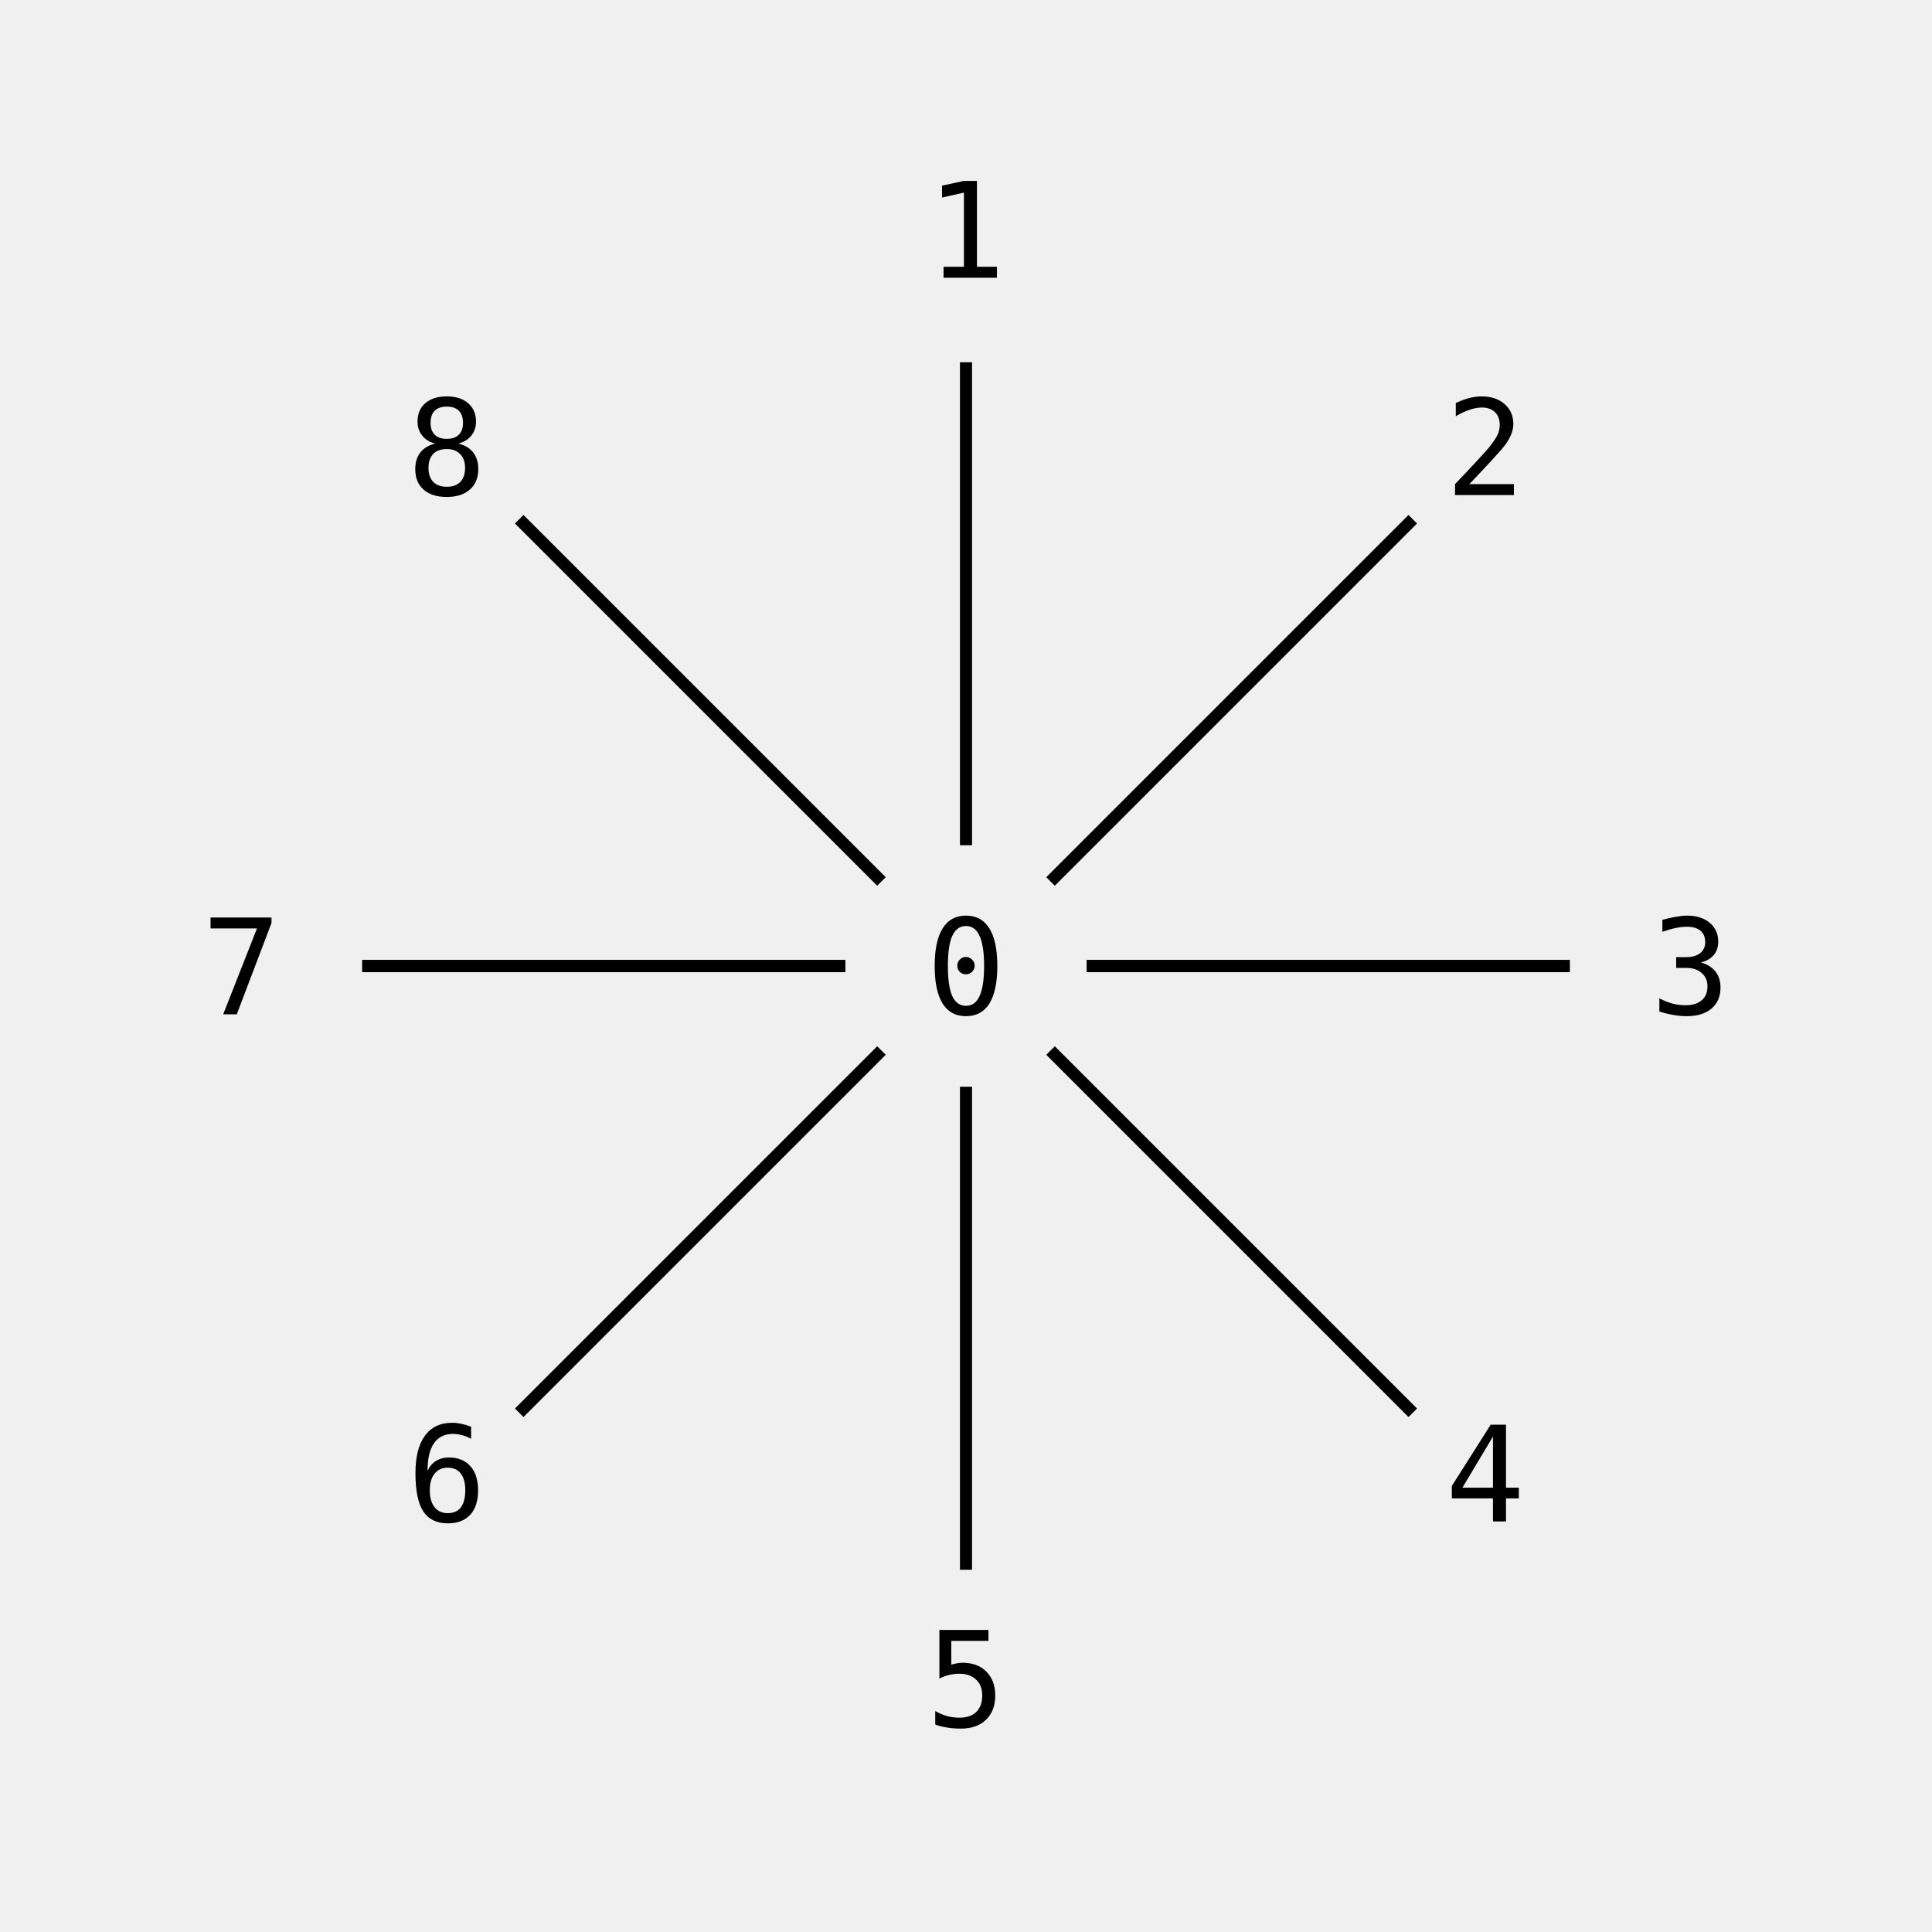
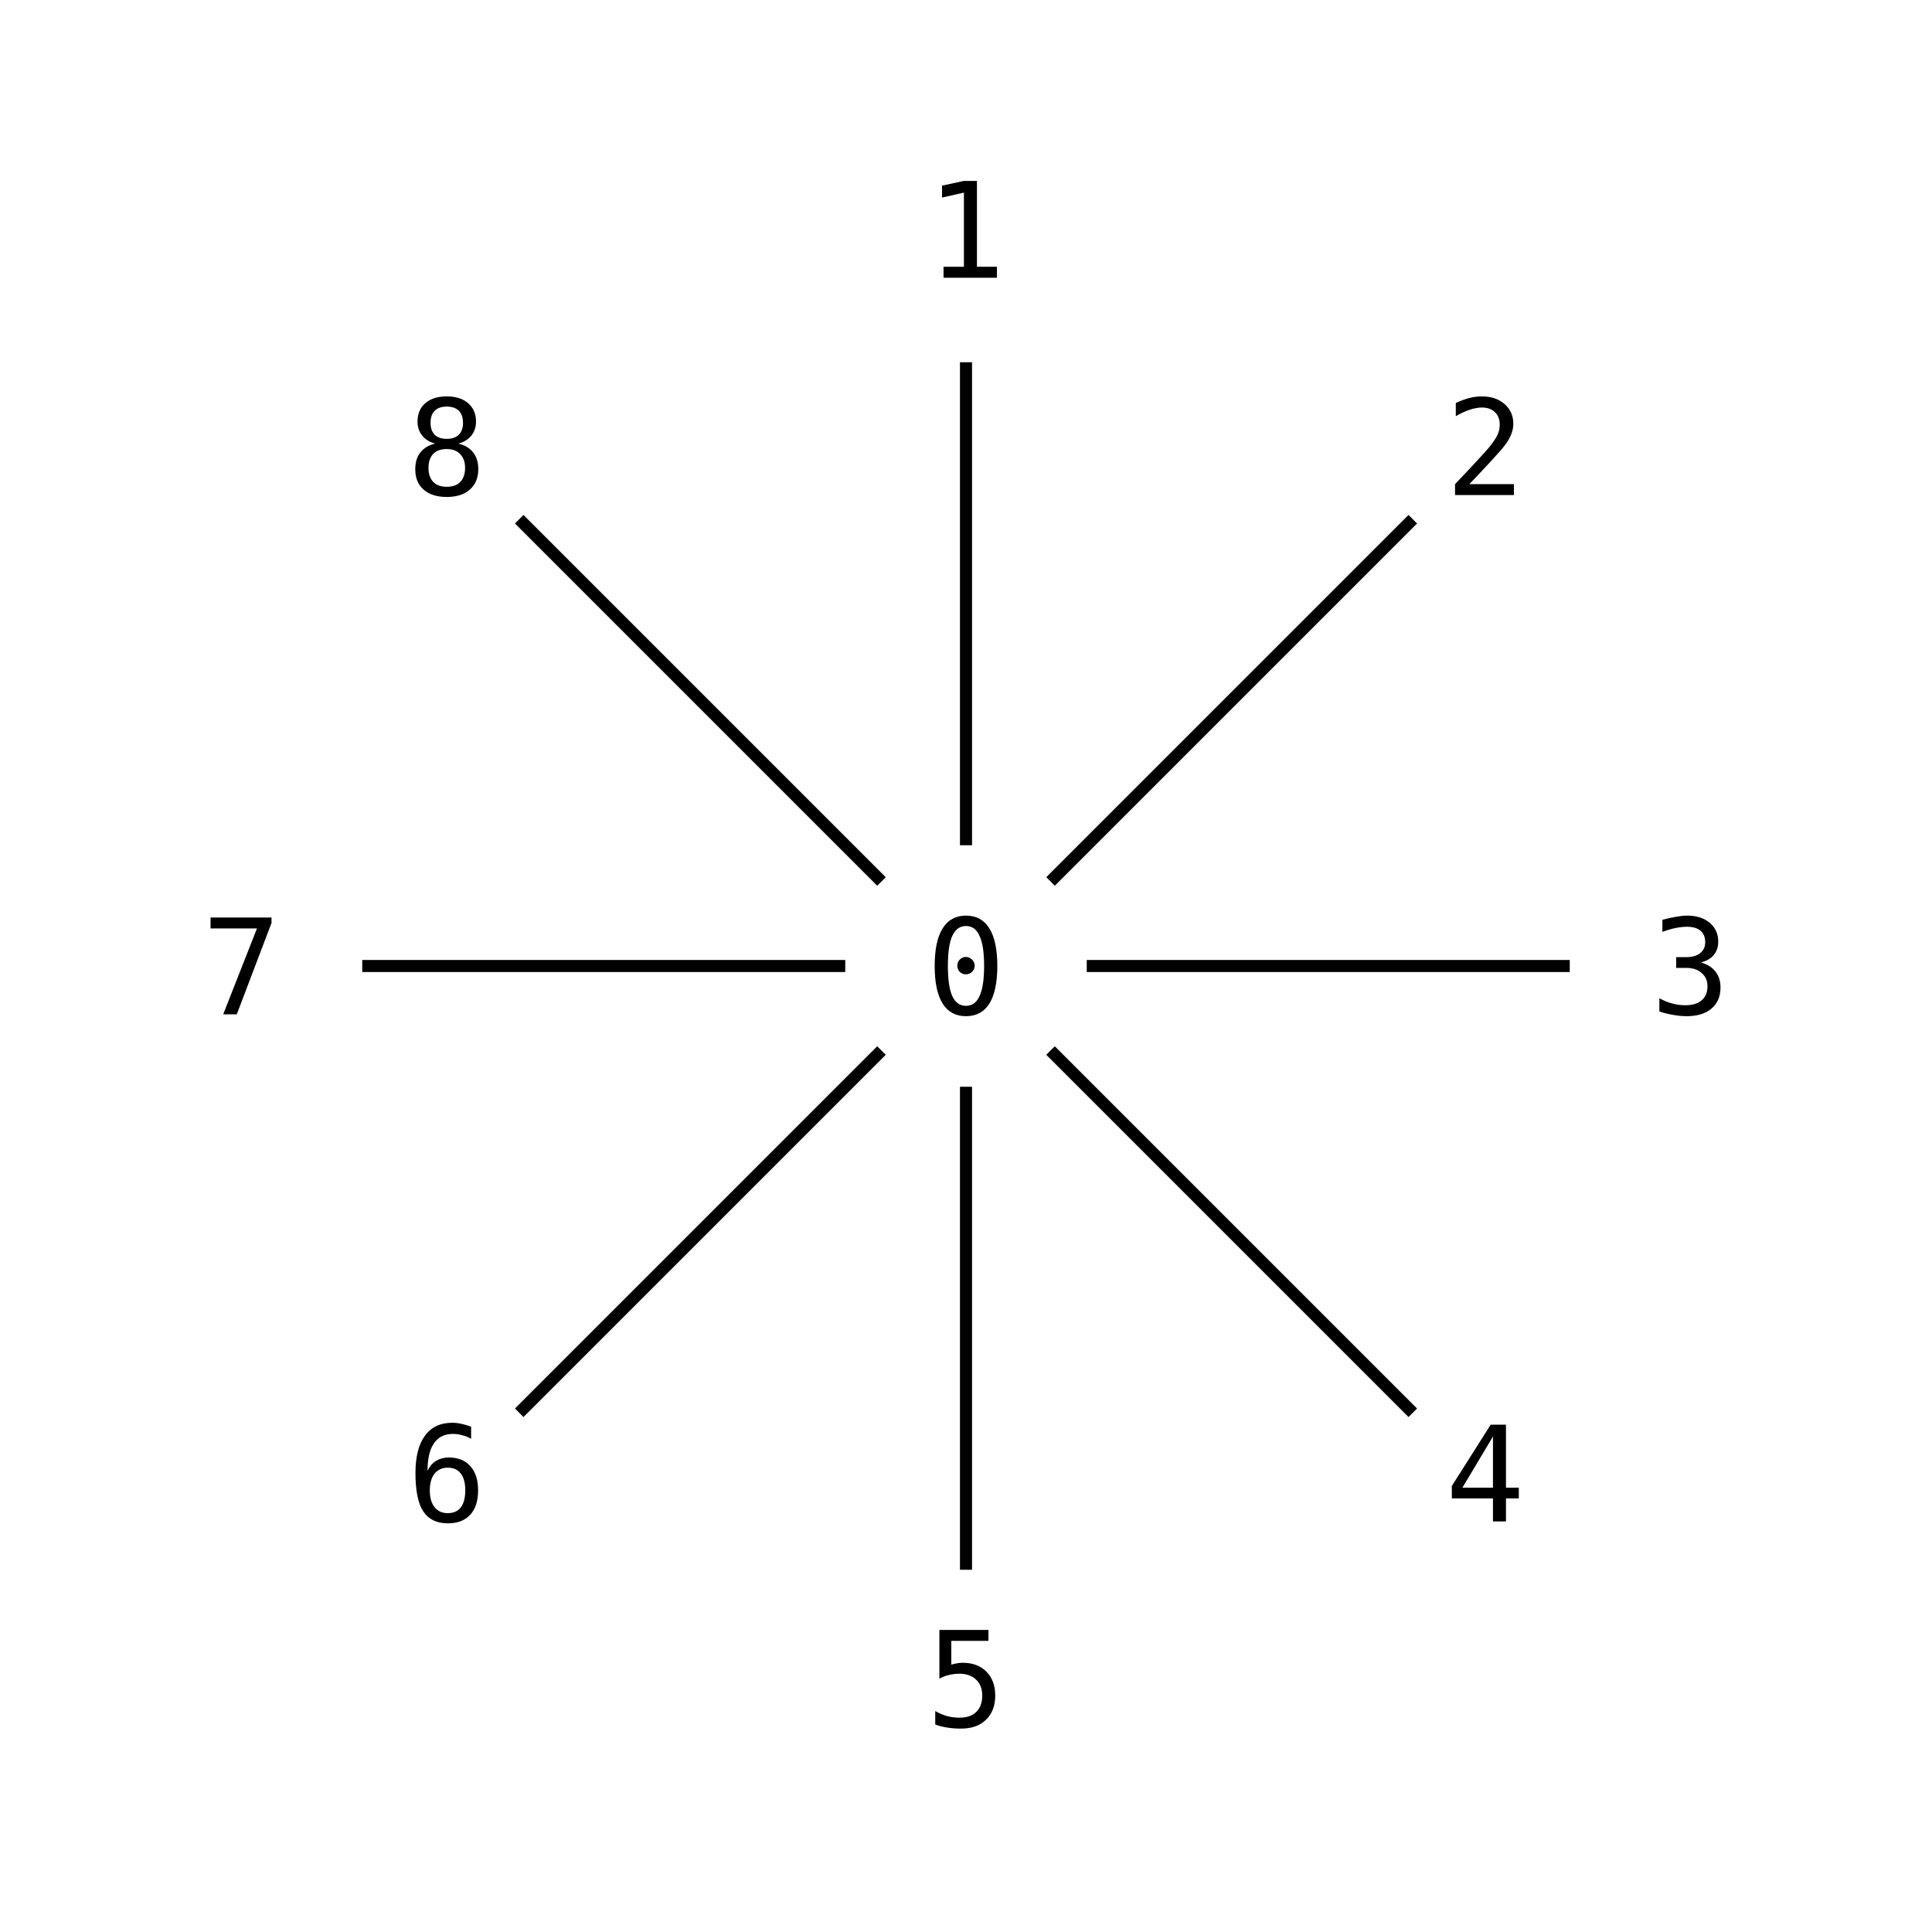
- <svg xmlns="http://www.w3.org/2000/svg" width="160px" height="160px" version="1.1" baseProfile="full">
-   <g transform="translate(10,10)">
-     <g font-family="Lucida Console, Monaco, monospace" font-size="11" fill="black" stroke="none" text-anchor="middle">
-       <text x="70" y="74">0</text>
-       <text x="10" y="74">7</text>
-       <text x="130" y="74">3</text>
-       <text x="70" y="13">1</text>
-       <text x="70" y="133">5</text>
-       <text x="27" y="31">8</text>
-       <text x="113" y="116">4</text>
-       <text x="27" y="116">6</text>
-       <text x="113" y="31">2</text>
-     </g>
-     <g fill="none" stroke="black">
-       <path d="M70,20 v40 m0,20 v40" />
-       <path d="M20,70 h40 m20,0 h40" />
-       <path d="M20,70 h40 m20,0 h40" />
-       <path d="M77,63 l30,-30" />
-       <path d="M77,77 l30,30" />
-       <path d="M63,77 l-30,30" />
-       <path d="M63,63 l-30,-30" />
-     </g>
+ <svg xmlns="http://www.w3.org/2000/svg" width="160" height="160" baseProfile="full">
+   <rect width="100%" height="100%" fill="#fff" />
+   <g font-family="Lucida Console, Monaco, monospace" font-size="11" text-anchor="middle">
+     <text x="70" y="74" transform="translate(10 10)">0</text>
+     <text x="10" y="74" transform="translate(10 10)">7</text>
+     <text x="130" y="74" transform="translate(10 10)">3</text>
+     <text x="70" y="13" transform="translate(10 10)">1</text>
+     <text x="70" y="133" transform="translate(10 10)">5</text>
+     <text x="27" y="31" transform="translate(10 10)">8</text>
+     <text x="113" y="116" transform="translate(10 10)">4</text>
+     <text x="27" y="116" transform="translate(10 10)">6</text>
+     <text x="113" y="31" transform="translate(10 10)">2</text>
  </g>
+   <path fill="none" stroke="#000" d="M80 30v40m0 20v40M30 80h40m20 0h40M30 80h40m20 0h40m-43-7 30-30M87 87l30 30M73 87l-30 30m30-44L43 43" />
</svg>
